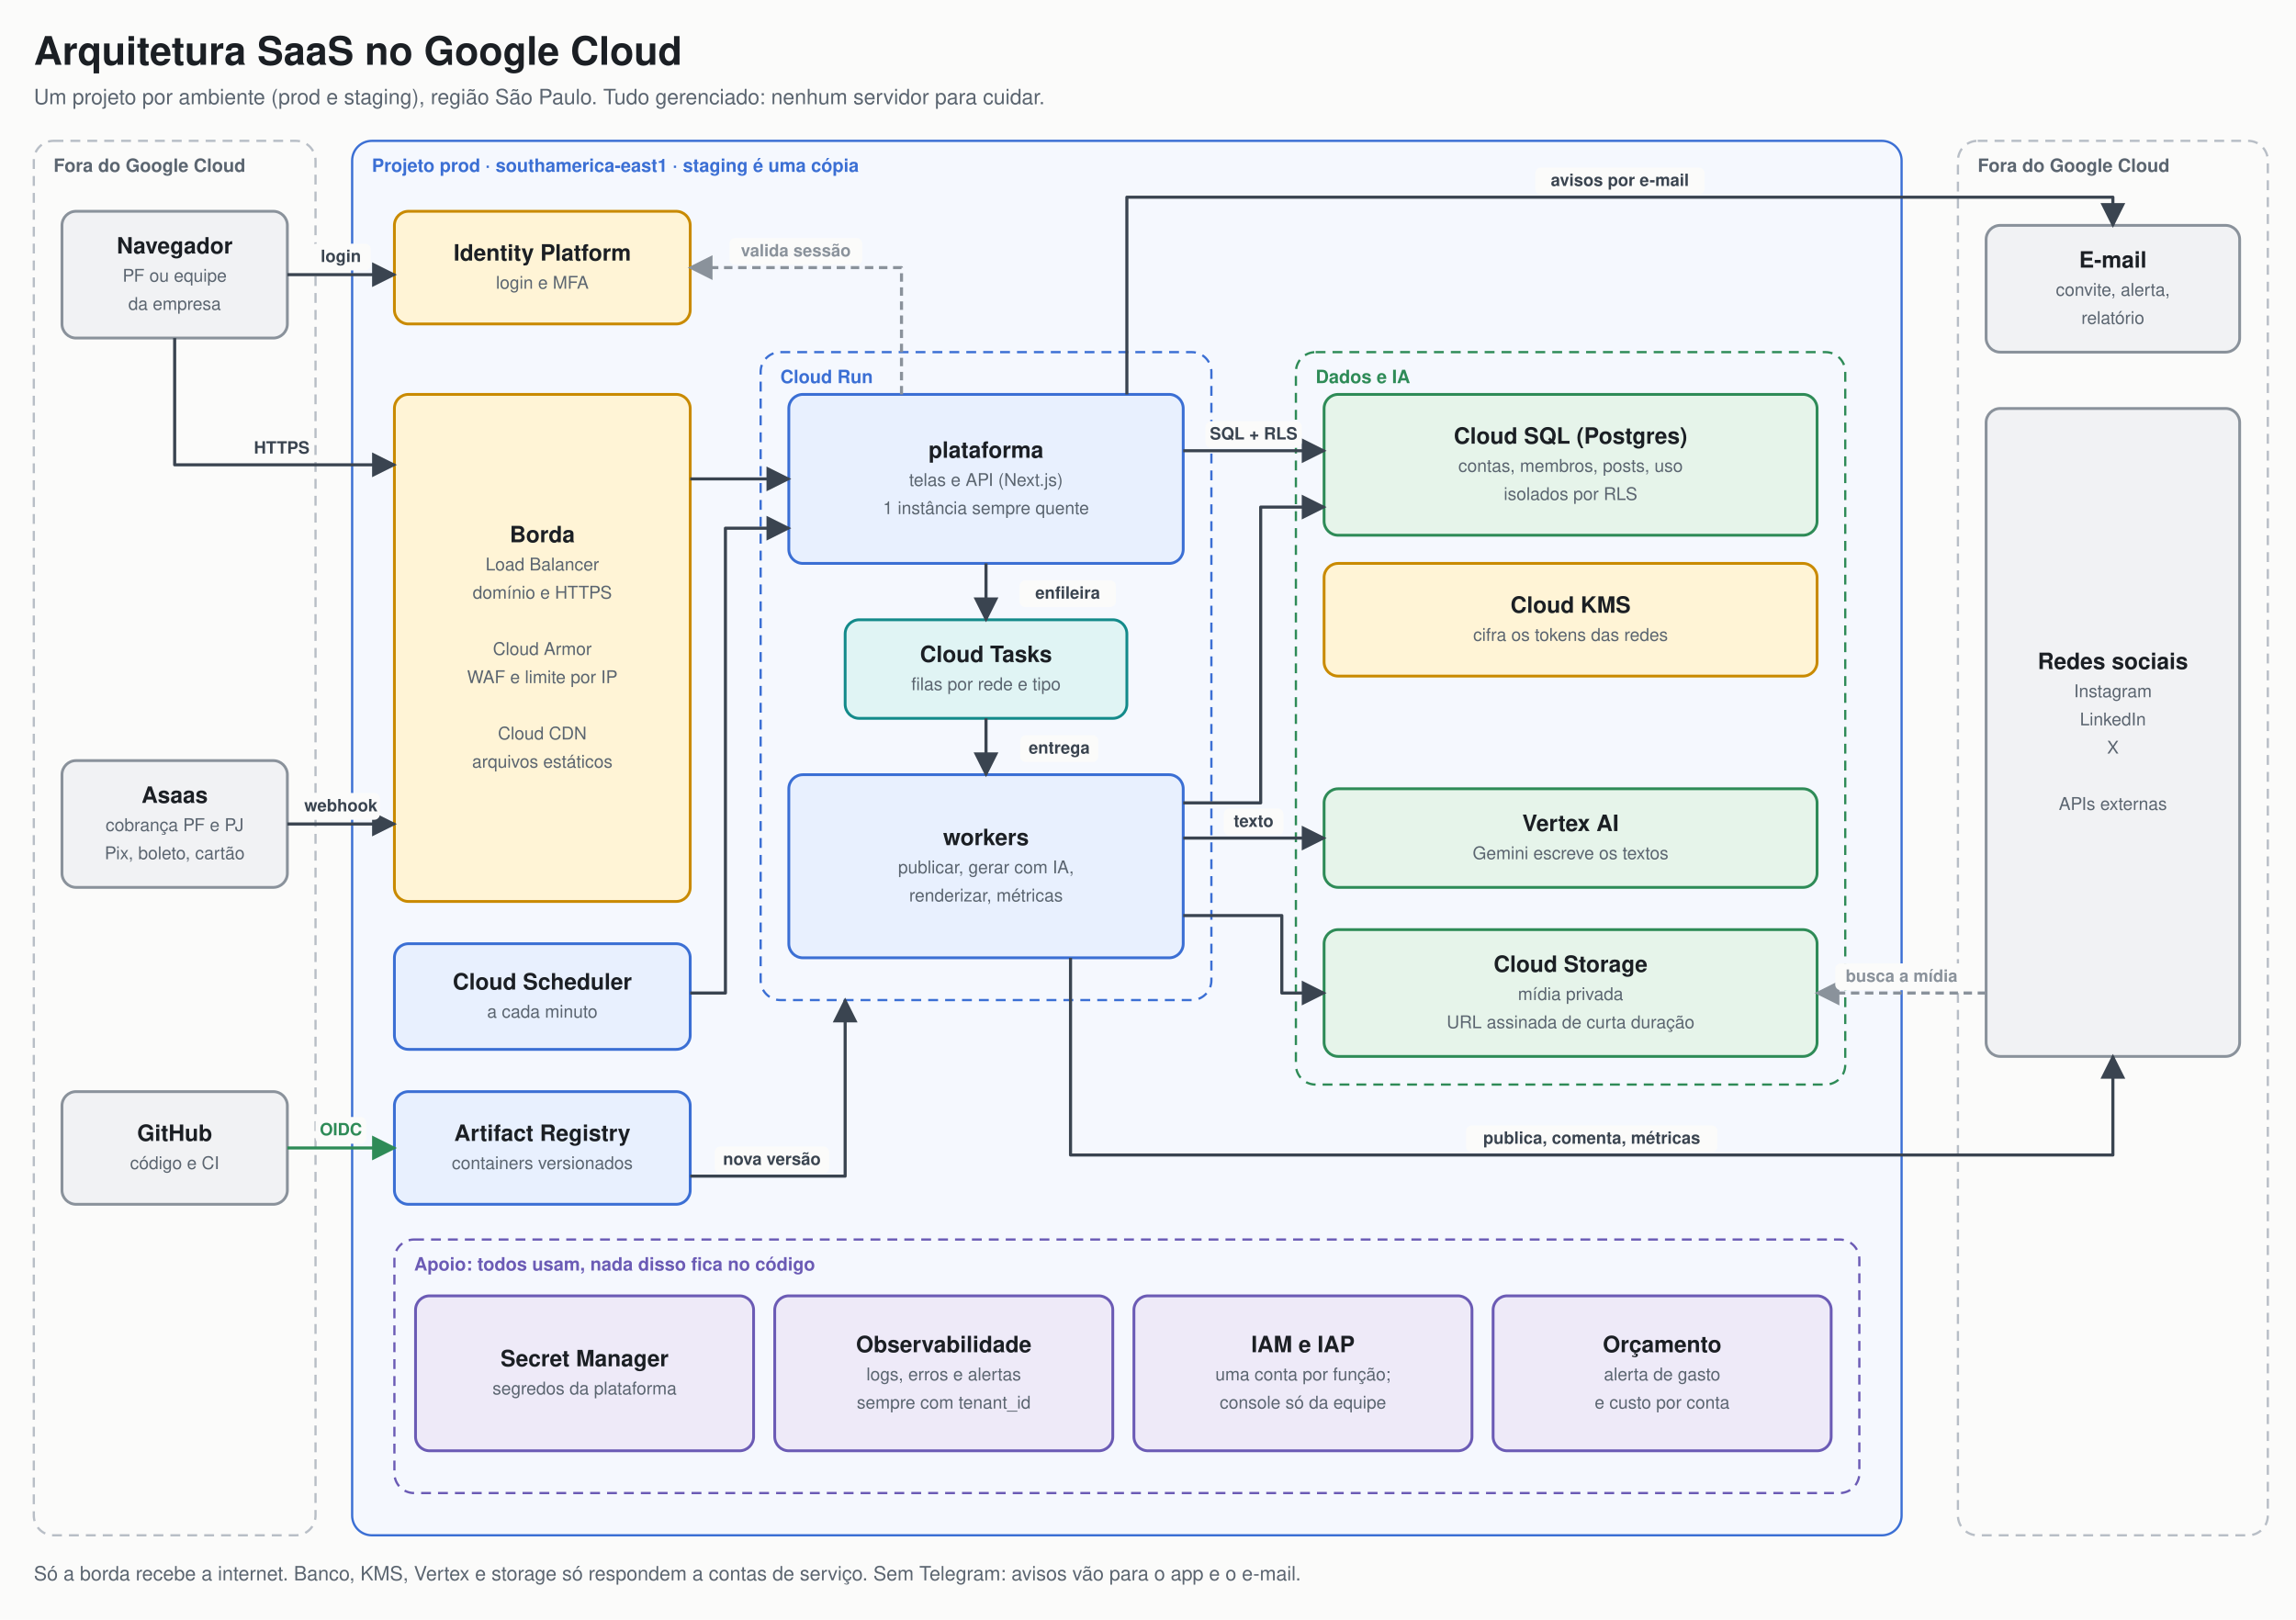
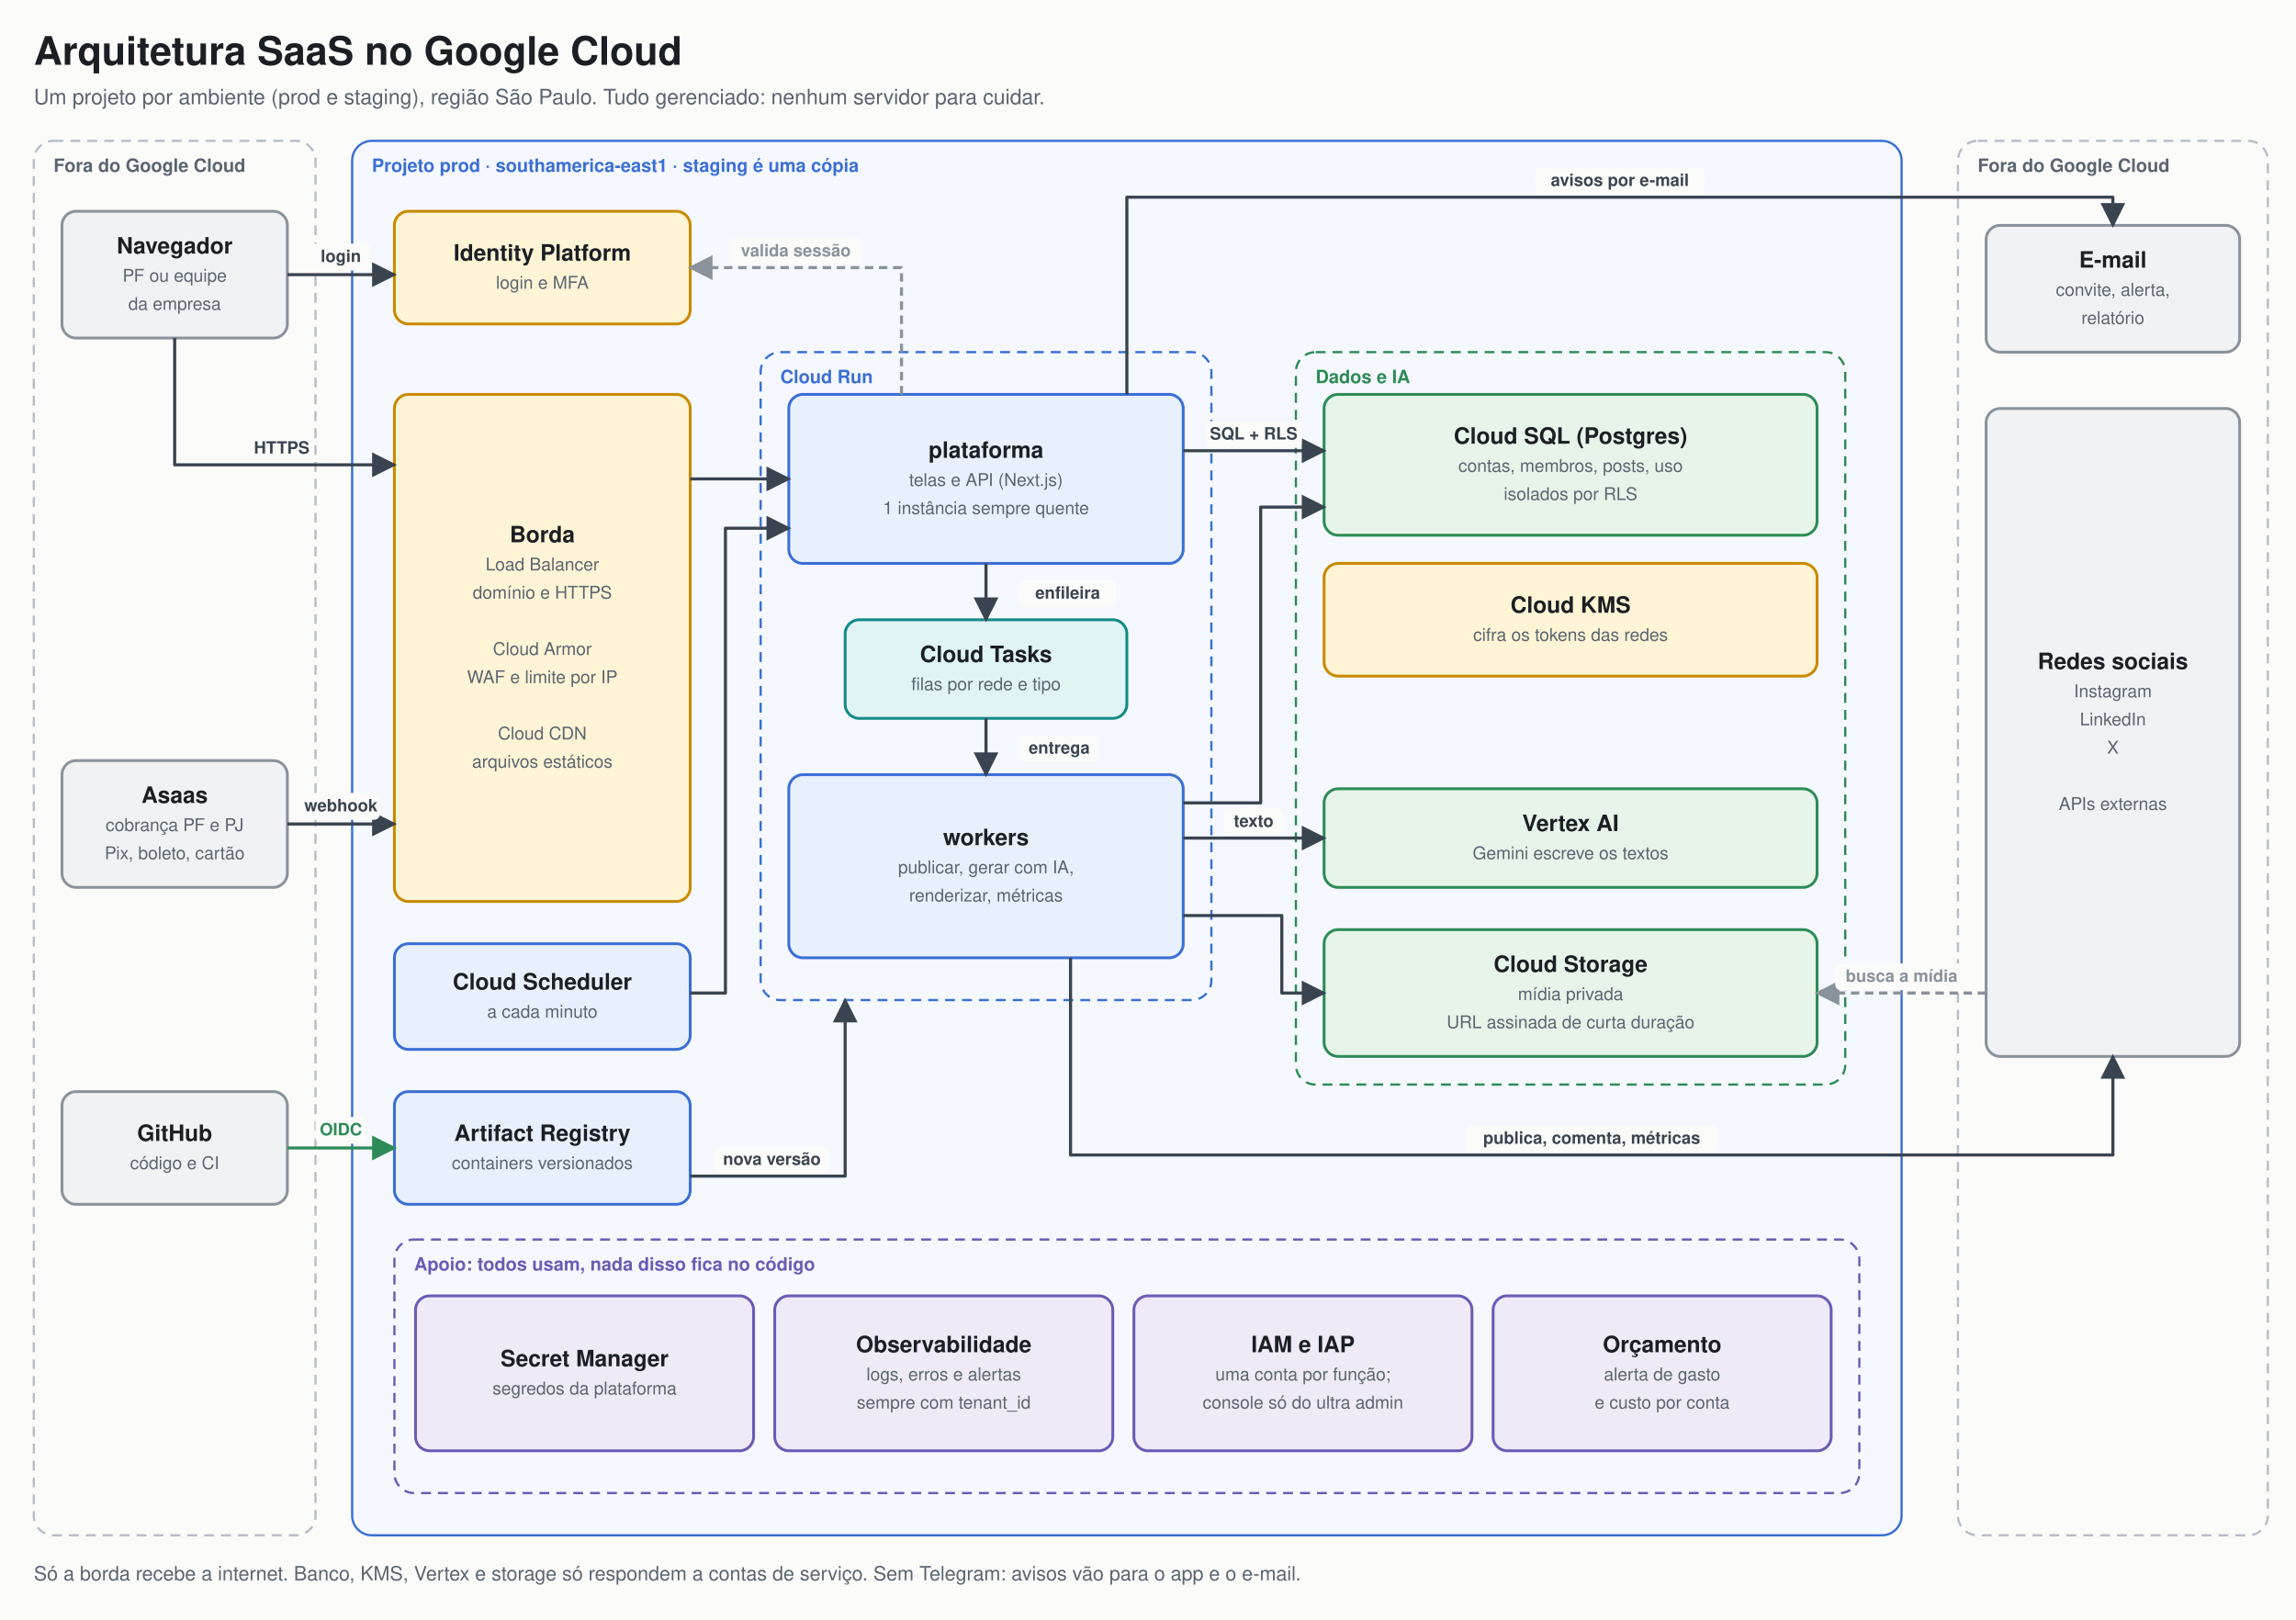
<svg xmlns="http://www.w3.org/2000/svg" width="1630" height="1150" viewBox="0 0 1630 1150">
  <rect width="100%" height="100%" fill="#FBFBFA" />
  <defs>
    <marker id="an" viewBox="0 0 10 10" refX="9" refY="5" markerWidth="8" markerHeight="8" orient="auto-start-reverse">
      <path d="M0,0 L10,5 L0,10 z" fill="#3A4450" />
    </marker>
  </defs>
  <defs>
    <marker id="aok" viewBox="0 0 10 10" refX="9" refY="5" markerWidth="8" markerHeight="8" orient="auto-start-reverse">
      <path d="M0,0 L10,5 L0,10 z" fill="#2E8B57" />
    </marker>
  </defs>
  <defs>
    <marker id="ano" viewBox="0 0 10 10" refX="9" refY="5" markerWidth="8" markerHeight="8" orient="auto-start-reverse">
      <path d="M0,0 L10,5 L0,10 z" fill="#C9372C" />
    </marker>
  </defs>
  <defs>
    <marker id="am" viewBox="0 0 10 10" refX="9" refY="5" markerWidth="8" markerHeight="8" orient="auto-start-reverse">
      <path d="M0,0 L10,5 L0,10 z" fill="#8A929B" />
    </marker>
  </defs>
  <text x="24" y="46" font-family="'Helvetica Neue', Helvetica, Arial, sans-serif" font-size="28" font-weight="700" fill="#1B1F24" text-anchor="start">Arquitetura SaaS no Google Cloud</text>
  <text x="24" y="74" font-family="'Helvetica Neue', Helvetica, Arial, sans-serif" font-size="15" font-weight="400" fill="#5B6570" text-anchor="start">Um projeto por ambiente (prod e staging), região São Paulo. Tudo gerenciado: nenhum servidor para cuidar.</text>
  <rect x="24" y="100" width="200" height="990" rx="14" fill="none" stroke="#B8BEC6" stroke-width="1.6" stroke-dasharray="7 5" />
  <text x="38" y="122" font-family="'Helvetica Neue', Helvetica, Arial, sans-serif" font-size="13" font-weight="700" fill="#5B6570" text-anchor="start">Fora do Google Cloud</text>
  <rect x="250" y="100" width="1100" height="990" rx="14" fill="#F5F8FE" stroke="#3B6FD4" stroke-width="1.6" />
  <text x="264" y="122" font-family="'Helvetica Neue', Helvetica, Arial, sans-serif" font-size="13" font-weight="700" fill="#3B6FD4" text-anchor="start">Projeto prod · southamerica-east1 · staging é uma cópia</text>
  <rect x="1390" y="100" width="220" height="990" rx="14" fill="none" stroke="#B8BEC6" stroke-width="1.6" stroke-dasharray="7 5" />
  <text x="1404" y="122" font-family="'Helvetica Neue', Helvetica, Arial, sans-serif" font-size="13" font-weight="700" fill="#5B6570" text-anchor="start">Fora do Google Cloud</text>
  <rect x="540" y="250" width="320" height="460" rx="14" fill="none" stroke="#3B6FD4" stroke-width="1.6" stroke-dasharray="7 5" />
  <text x="554" y="272" font-family="'Helvetica Neue', Helvetica, Arial, sans-serif" font-size="13" font-weight="700" fill="#3B6FD4" text-anchor="start">Cloud Run</text>
  <rect x="920" y="250" width="390" height="520" rx="14" fill="none" stroke="#2E8B57" stroke-width="1.6" stroke-dasharray="7 5" />
  <text x="934" y="272" font-family="'Helvetica Neue', Helvetica, Arial, sans-serif" font-size="13" font-weight="700" fill="#2E8B57" text-anchor="start">Dados e IA</text>
  <rect x="280" y="880" width="1040" height="180" rx="14" fill="none" stroke="#6B5BB5" stroke-width="1.6" stroke-dasharray="7 5" />
  <text x="294" y="902" font-family="'Helvetica Neue', Helvetica, Arial, sans-serif" font-size="13" font-weight="700" fill="#6B5BB5" text-anchor="start">Apoio: todos usam, nada disso fica no código</text>
  <rect x="44" y="150" width="160" height="90" rx="10" fill="#F1F2F4" stroke="#8A929B" stroke-width="2" />
  <text x="124.0" y="180.0" font-family="'Helvetica Neue', Helvetica, Arial, sans-serif" font-size="16" font-weight="700" fill="#1B1F24" text-anchor="middle">Navegador</text>
  <text x="124.0" y="200.0" font-family="'Helvetica Neue', Helvetica, Arial, sans-serif" font-size="12.5" font-weight="400" fill="#5B6570" text-anchor="middle">PF ou equipe</text>
  <text x="124.0" y="220.0" font-family="'Helvetica Neue', Helvetica, Arial, sans-serif" font-size="12.5" font-weight="400" fill="#5B6570" text-anchor="middle">da empresa</text>
  <rect x="44" y="540" width="160" height="90" rx="10" fill="#F1F2F4" stroke="#8A929B" stroke-width="2" />
  <text x="124.0" y="570.0" font-family="'Helvetica Neue', Helvetica, Arial, sans-serif" font-size="16" font-weight="700" fill="#1B1F24" text-anchor="middle">Asaas</text>
  <text x="124.0" y="590.0" font-family="'Helvetica Neue', Helvetica, Arial, sans-serif" font-size="12.5" font-weight="400" fill="#5B6570" text-anchor="middle">cobrança PF e PJ</text>
  <text x="124.0" y="610.0" font-family="'Helvetica Neue', Helvetica, Arial, sans-serif" font-size="12.5" font-weight="400" fill="#5B6570" text-anchor="middle">Pix, boleto, cartão</text>
  <rect x="44" y="775" width="160" height="80" rx="10" fill="#F1F2F4" stroke="#8A929B" stroke-width="2" />
  <text x="124.0" y="810.0" font-family="'Helvetica Neue', Helvetica, Arial, sans-serif" font-size="16" font-weight="700" fill="#1B1F24" text-anchor="middle">GitHub</text>
  <text x="124.0" y="830.0" font-family="'Helvetica Neue', Helvetica, Arial, sans-serif" font-size="12.5" font-weight="400" fill="#5B6570" text-anchor="middle">código e CI</text>
  <rect x="280" y="150" width="210" height="80" rx="10" fill="#FFF4D6" stroke="#C98A00" stroke-width="2" />
  <text x="385.0" y="185.0" font-family="'Helvetica Neue', Helvetica, Arial, sans-serif" font-size="16" font-weight="700" fill="#1B1F24" text-anchor="middle">Identity Platform</text>
  <text x="385.0" y="205.0" font-family="'Helvetica Neue', Helvetica, Arial, sans-serif" font-size="12.5" font-weight="400" fill="#5B6570" text-anchor="middle">login e MFA</text>
  <rect x="280" y="280" width="210" height="360" rx="10" fill="#FFF4D6" stroke="#C98A00" stroke-width="2" />
  <text x="385.0" y="385.0" font-family="'Helvetica Neue', Helvetica, Arial, sans-serif" font-size="16" font-weight="700" fill="#1B1F24" text-anchor="middle">Borda</text>
  <text x="385.0" y="405.0" font-family="'Helvetica Neue', Helvetica, Arial, sans-serif" font-size="12.5" font-weight="400" fill="#5B6570" text-anchor="middle">Load Balancer</text>
  <text x="385.0" y="425.0" font-family="'Helvetica Neue', Helvetica, Arial, sans-serif" font-size="12.5" font-weight="400" fill="#5B6570" text-anchor="middle">domínio e HTTPS</text>
  <text x="385.0" y="445.0" font-family="'Helvetica Neue', Helvetica, Arial, sans-serif" font-size="12.5" font-weight="400" fill="#5B6570" text-anchor="middle" />
  <text x="385.0" y="465.0" font-family="'Helvetica Neue', Helvetica, Arial, sans-serif" font-size="12.5" font-weight="400" fill="#5B6570" text-anchor="middle">Cloud Armor</text>
  <text x="385.0" y="485.0" font-family="'Helvetica Neue', Helvetica, Arial, sans-serif" font-size="12.5" font-weight="400" fill="#5B6570" text-anchor="middle">WAF e limite por IP</text>
  <text x="385.0" y="505.0" font-family="'Helvetica Neue', Helvetica, Arial, sans-serif" font-size="12.5" font-weight="400" fill="#5B6570" text-anchor="middle" />
  <text x="385.0" y="525.0" font-family="'Helvetica Neue', Helvetica, Arial, sans-serif" font-size="12.5" font-weight="400" fill="#5B6570" text-anchor="middle">Cloud CDN</text>
  <text x="385.0" y="545.0" font-family="'Helvetica Neue', Helvetica, Arial, sans-serif" font-size="12.5" font-weight="400" fill="#5B6570" text-anchor="middle">arquivos estáticos</text>
  <rect x="280" y="670" width="210" height="75" rx="10" fill="#E8F0FE" stroke="#3B6FD4" stroke-width="2" />
  <text x="385.0" y="702.5" font-family="'Helvetica Neue', Helvetica, Arial, sans-serif" font-size="16" font-weight="700" fill="#1B1F24" text-anchor="middle">Cloud Scheduler</text>
  <text x="385.0" y="722.5" font-family="'Helvetica Neue', Helvetica, Arial, sans-serif" font-size="12.5" font-weight="400" fill="#5B6570" text-anchor="middle">a cada minuto</text>
  <rect x="280" y="775" width="210" height="80" rx="10" fill="#E8F0FE" stroke="#3B6FD4" stroke-width="2" />
  <text x="385.0" y="810.0" font-family="'Helvetica Neue', Helvetica, Arial, sans-serif" font-size="16" font-weight="700" fill="#1B1F24" text-anchor="middle">Artifact Registry</text>
  <text x="385.0" y="830.0" font-family="'Helvetica Neue', Helvetica, Arial, sans-serif" font-size="12.5" font-weight="400" fill="#5B6570" text-anchor="middle">containers versionados</text>
  <rect x="560" y="280" width="280" height="120" rx="10" fill="#E8F0FE" stroke="#3B6FD4" stroke-width="2" />
  <text x="700.0" y="325.0" font-family="'Helvetica Neue', Helvetica, Arial, sans-serif" font-size="16" font-weight="700" fill="#1B1F24" text-anchor="middle">plataforma</text>
  <text x="700.0" y="345.0" font-family="'Helvetica Neue', Helvetica, Arial, sans-serif" font-size="12.5" font-weight="400" fill="#5B6570" text-anchor="middle">telas e API (Next.js)</text>
  <text x="700.0" y="365.0" font-family="'Helvetica Neue', Helvetica, Arial, sans-serif" font-size="12.5" font-weight="400" fill="#5B6570" text-anchor="middle">1 instância sempre quente</text>
  <rect x="600" y="440" width="200" height="70" rx="10" fill="#E0F4F4" stroke="#138A8A" stroke-width="2" />
  <text x="700.0" y="470.0" font-family="'Helvetica Neue', Helvetica, Arial, sans-serif" font-size="16" font-weight="700" fill="#1B1F24" text-anchor="middle">Cloud Tasks</text>
  <text x="700.0" y="490.0" font-family="'Helvetica Neue', Helvetica, Arial, sans-serif" font-size="12.5" font-weight="400" fill="#5B6570" text-anchor="middle">filas por rede e tipo</text>
  <rect x="560" y="550" width="280" height="130" rx="10" fill="#E8F0FE" stroke="#3B6FD4" stroke-width="2" />
  <text x="700.0" y="600.0" font-family="'Helvetica Neue', Helvetica, Arial, sans-serif" font-size="16" font-weight="700" fill="#1B1F24" text-anchor="middle">workers</text>
  <text x="700.0" y="620.0" font-family="'Helvetica Neue', Helvetica, Arial, sans-serif" font-size="12.5" font-weight="400" fill="#5B6570" text-anchor="middle">publicar, gerar com IA,</text>
  <text x="700.0" y="640.0" font-family="'Helvetica Neue', Helvetica, Arial, sans-serif" font-size="12.5" font-weight="400" fill="#5B6570" text-anchor="middle">renderizar, métricas</text>
  <rect x="940" y="280" width="350" height="100" rx="10" fill="#E6F4EA" stroke="#2E8B57" stroke-width="2" />
  <text x="1115.0" y="315.0" font-family="'Helvetica Neue', Helvetica, Arial, sans-serif" font-size="16" font-weight="700" fill="#1B1F24" text-anchor="middle">Cloud SQL (Postgres)</text>
  <text x="1115.0" y="335.0" font-family="'Helvetica Neue', Helvetica, Arial, sans-serif" font-size="12.5" font-weight="400" fill="#5B6570" text-anchor="middle">contas, membros, posts, uso</text>
  <text x="1115.0" y="355.0" font-family="'Helvetica Neue', Helvetica, Arial, sans-serif" font-size="12.5" font-weight="400" fill="#5B6570" text-anchor="middle">isolados por RLS</text>
  <rect x="940" y="400" width="350" height="80" rx="10" fill="#FFF4D6" stroke="#C98A00" stroke-width="2" />
  <text x="1115.0" y="435.0" font-family="'Helvetica Neue', Helvetica, Arial, sans-serif" font-size="16" font-weight="700" fill="#1B1F24" text-anchor="middle">Cloud KMS</text>
  <text x="1115.0" y="455.0" font-family="'Helvetica Neue', Helvetica, Arial, sans-serif" font-size="12.5" font-weight="400" fill="#5B6570" text-anchor="middle">cifra os tokens das redes</text>
  <rect x="940" y="560" width="350" height="70" rx="10" fill="#E6F4EA" stroke="#2E8B57" stroke-width="2" />
  <text x="1115.0" y="590.0" font-family="'Helvetica Neue', Helvetica, Arial, sans-serif" font-size="16" font-weight="700" fill="#1B1F24" text-anchor="middle">Vertex AI</text>
  <text x="1115.0" y="610.0" font-family="'Helvetica Neue', Helvetica, Arial, sans-serif" font-size="12.5" font-weight="400" fill="#5B6570" text-anchor="middle">Gemini escreve os textos</text>
  <rect x="940" y="660" width="350" height="90" rx="10" fill="#E6F4EA" stroke="#2E8B57" stroke-width="2" />
  <text x="1115.0" y="690.0" font-family="'Helvetica Neue', Helvetica, Arial, sans-serif" font-size="16" font-weight="700" fill="#1B1F24" text-anchor="middle">Cloud Storage</text>
  <text x="1115.0" y="710.0" font-family="'Helvetica Neue', Helvetica, Arial, sans-serif" font-size="12.5" font-weight="400" fill="#5B6570" text-anchor="middle">mídia privada</text>
  <text x="1115.0" y="730.0" font-family="'Helvetica Neue', Helvetica, Arial, sans-serif" font-size="12.5" font-weight="400" fill="#5B6570" text-anchor="middle">URL assinada de curta duração</text>
  <rect x="1410" y="160" width="180" height="90" rx="10" fill="#F1F2F4" stroke="#8A929B" stroke-width="2" />
  <text x="1500.0" y="190.0" font-family="'Helvetica Neue', Helvetica, Arial, sans-serif" font-size="16" font-weight="700" fill="#1B1F24" text-anchor="middle">E-mail</text>
  <text x="1500.0" y="210.0" font-family="'Helvetica Neue', Helvetica, Arial, sans-serif" font-size="12.5" font-weight="400" fill="#5B6570" text-anchor="middle">convite, alerta,</text>
  <text x="1500.0" y="230.0" font-family="'Helvetica Neue', Helvetica, Arial, sans-serif" font-size="12.5" font-weight="400" fill="#5B6570" text-anchor="middle">relatório</text>
  <rect x="1410" y="290" width="180" height="460" rx="10" fill="#F1F2F4" stroke="#8A929B" stroke-width="2" />
  <text x="1500.0" y="475.0" font-family="'Helvetica Neue', Helvetica, Arial, sans-serif" font-size="16" font-weight="700" fill="#1B1F24" text-anchor="middle">Redes sociais</text>
  <text x="1500.0" y="495.0" font-family="'Helvetica Neue', Helvetica, Arial, sans-serif" font-size="12.5" font-weight="400" fill="#5B6570" text-anchor="middle">Instagram</text>
  <text x="1500.0" y="515.0" font-family="'Helvetica Neue', Helvetica, Arial, sans-serif" font-size="12.5" font-weight="400" fill="#5B6570" text-anchor="middle">LinkedIn</text>
  <text x="1500.0" y="535.0" font-family="'Helvetica Neue', Helvetica, Arial, sans-serif" font-size="12.5" font-weight="400" fill="#5B6570" text-anchor="middle">X</text>
  <text x="1500.0" y="555.0" font-family="'Helvetica Neue', Helvetica, Arial, sans-serif" font-size="12.5" font-weight="400" fill="#5B6570" text-anchor="middle" />
  <text x="1500.0" y="575.0" font-family="'Helvetica Neue', Helvetica, Arial, sans-serif" font-size="12.5" font-weight="400" fill="#5B6570" text-anchor="middle">APIs externas</text>
  <rect x="295" y="920" width="240" height="110" rx="10" fill="#EEEAF8" stroke="#6B5BB5" stroke-width="2" />
  <text x="415.0" y="970.0" font-family="'Helvetica Neue', Helvetica, Arial, sans-serif" font-size="16" font-weight="700" fill="#1B1F24" text-anchor="middle">Secret Manager</text>
  <text x="415.0" y="990.0" font-family="'Helvetica Neue', Helvetica, Arial, sans-serif" font-size="12.5" font-weight="400" fill="#5B6570" text-anchor="middle">segredos da plataforma</text>
  <rect x="550" y="920" width="240" height="110" rx="10" fill="#EEEAF8" stroke="#6B5BB5" stroke-width="2" />
  <text x="670.0" y="960.0" font-family="'Helvetica Neue', Helvetica, Arial, sans-serif" font-size="16" font-weight="700" fill="#1B1F24" text-anchor="middle">Observabilidade</text>
  <text x="670.0" y="980.0" font-family="'Helvetica Neue', Helvetica, Arial, sans-serif" font-size="12.5" font-weight="400" fill="#5B6570" text-anchor="middle">logs, erros e alertas</text>
  <text x="670.0" y="1000.0" font-family="'Helvetica Neue', Helvetica, Arial, sans-serif" font-size="12.5" font-weight="400" fill="#5B6570" text-anchor="middle">sempre com tenant_id</text>
  <rect x="805" y="920" width="240" height="110" rx="10" fill="#EEEAF8" stroke="#6B5BB5" stroke-width="2" />
  <text x="925.0" y="960.0" font-family="'Helvetica Neue', Helvetica, Arial, sans-serif" font-size="16" font-weight="700" fill="#1B1F24" text-anchor="middle">IAM e IAP</text>
  <text x="925.0" y="980.0" font-family="'Helvetica Neue', Helvetica, Arial, sans-serif" font-size="12.5" font-weight="400" fill="#5B6570" text-anchor="middle">uma conta por função;</text>
-   <text x="925.0" y="1000.0" font-family="'Helvetica Neue', Helvetica, Arial, sans-serif" font-size="12.5" font-weight="400" fill="#5B6570" text-anchor="middle">console só da equipe</text>
+   <text x="925.0" y="1000.0" font-family="'Helvetica Neue', Helvetica, Arial, sans-serif" font-size="12.5" font-weight="400" fill="#5B6570" text-anchor="middle">console só do ultra admin</text>
  <rect x="1060" y="920" width="240" height="110" rx="10" fill="#EEEAF8" stroke="#6B5BB5" stroke-width="2" />
  <text x="1180.0" y="960.0" font-family="'Helvetica Neue', Helvetica, Arial, sans-serif" font-size="16" font-weight="700" fill="#1B1F24" text-anchor="middle">Orçamento</text>
  <text x="1180.0" y="980.0" font-family="'Helvetica Neue', Helvetica, Arial, sans-serif" font-size="12.5" font-weight="400" fill="#5B6570" text-anchor="middle">alerta de gasto</text>
  <text x="1180.0" y="1000.0" font-family="'Helvetica Neue', Helvetica, Arial, sans-serif" font-size="12.5" font-weight="400" fill="#5B6570" text-anchor="middle">e custo por conta</text>
  <polyline points="204,195 280,195" fill="none" stroke="#3A4450" stroke-width="2.2" stroke-linejoin="round" marker-end="url(#an)" />
  <rect x="220.8" y="173" width="42.4" height="19" rx="4" fill="#FBFBFA" stroke="none" />
  <text x="242" y="186" font-family="'Helvetica Neue', Helvetica, Arial, sans-serif" font-size="12" font-weight="600" fill="#3A4450" text-anchor="middle">login</text>
  <polyline points="124,240 124,330 280,330" fill="none" stroke="#3A4450" stroke-width="2.2" stroke-linejoin="round" marker-end="url(#an)" />
  <rect x="178.8" y="309" width="42.4" height="19" rx="4" fill="#FBFBFA" stroke="none" />
  <text x="200" y="322" font-family="'Helvetica Neue', Helvetica, Arial, sans-serif" font-size="12" font-weight="600" fill="#3A4450" text-anchor="middle">HTTPS</text>
  <polyline points="204,585 280,585" fill="none" stroke="#3A4450" stroke-width="2.2" stroke-linejoin="round" marker-end="url(#an)" />
  <rect x="214.32" y="563" width="55.36" height="19" rx="4" fill="#FBFBFA" stroke="none" />
  <text x="242" y="576" font-family="'Helvetica Neue', Helvetica, Arial, sans-serif" font-size="12" font-weight="600" fill="#3A4450" text-anchor="middle">webhook</text>
  <polyline points="490,340 560,340" fill="none" stroke="#3A4450" stroke-width="2.2" stroke-linejoin="round" marker-end="url(#an)" />
  <polyline points="640,280 640,190 490,190" fill="none" stroke="#8A929B" stroke-width="2.2" stroke-linejoin="round" stroke-dasharray="6 4" marker-end="url(#am)" />
  <rect x="517.88" y="169" width="94.24" height="19" rx="4" fill="#FBFBFA" stroke="none" />
  <text x="565" y="182" font-family="'Helvetica Neue', Helvetica, Arial, sans-serif" font-size="12" font-weight="600" fill="#8A929B" text-anchor="middle">valida sessão</text>
  <polyline points="490,705 515,705 515,375 560,375" fill="none" stroke="#3A4450" stroke-width="2.2" stroke-linejoin="round" marker-end="url(#an)" />
  <polyline points="700,400 700,440" fill="none" stroke="#3A4450" stroke-width="2.2" stroke-linejoin="round" marker-end="url(#an)" />
  <rect x="723.84" y="412" width="68.32" height="19" rx="4" fill="#FBFBFA" stroke="none" />
  <text x="758" y="425" font-family="'Helvetica Neue', Helvetica, Arial, sans-serif" font-size="12" font-weight="600" fill="#3A4450" text-anchor="middle">enfileira</text>
  <polyline points="700,510 700,550" fill="none" stroke="#3A4450" stroke-width="2.2" stroke-linejoin="round" marker-end="url(#an)" />
  <rect x="724.32" y="522" width="55.36" height="19" rx="4" fill="#FBFBFA" stroke="none" />
  <text x="752" y="535" font-family="'Helvetica Neue', Helvetica, Arial, sans-serif" font-size="12" font-weight="600" fill="#3A4450" text-anchor="middle">entrega</text>
  <polyline points="840,320 940,320" fill="none" stroke="#3A4450" stroke-width="2.2" stroke-linejoin="round" marker-end="url(#an)" />
  <rect x="855.84" y="299" width="68.32" height="19" rx="4" fill="#FBFBFA" stroke="none" />
  <text x="890" y="312" font-family="'Helvetica Neue', Helvetica, Arial, sans-serif" font-size="12" font-weight="600" fill="#3A4450" text-anchor="middle">SQL + RLS</text>
  <polyline points="840,570 895,570 895,360 940,360" fill="none" stroke="#3A4450" stroke-width="2.2" stroke-linejoin="round" marker-end="url(#an)" />
  <polyline points="840,595 940,595" fill="none" stroke="#3A4450" stroke-width="2.2" stroke-linejoin="round" marker-end="url(#an)" />
  <rect x="868.8" y="574" width="42.4" height="19" rx="4" fill="#FBFBFA" stroke="none" />
  <text x="890" y="587" font-family="'Helvetica Neue', Helvetica, Arial, sans-serif" font-size="12" font-weight="600" fill="#3A4450" text-anchor="middle">texto</text>
  <polyline points="840,650 910,650 910,705 940,705" fill="none" stroke="#3A4450" stroke-width="2.2" stroke-linejoin="round" marker-end="url(#an)" />
  <polyline points="760,680 760,820 1500,820 1500,750" fill="none" stroke="#3A4450" stroke-width="2.2" stroke-linejoin="round" marker-end="url(#an)" />
  <rect x="1040.76" y="799" width="178.48" height="19" rx="4" fill="#FBFBFA" stroke="none" />
  <text x="1130" y="812" font-family="'Helvetica Neue', Helvetica, Arial, sans-serif" font-size="12" font-weight="600" fill="#3A4450" text-anchor="middle">publica, comenta, métricas</text>
  <polyline points="1410,705 1290,705" fill="none" stroke="#8A929B" stroke-width="2.2" stroke-linejoin="round" stroke-dasharray="6 4" marker-end="url(#am)" />
  <rect x="1302.88" y="684" width="94.24" height="19" rx="4" fill="#FBFBFA" stroke="none" />
  <text x="1350" y="697" font-family="'Helvetica Neue', Helvetica, Arial, sans-serif" font-size="12" font-weight="600" fill="#8A929B" text-anchor="middle">busca a mídia</text>
  <polyline points="800,280 800,140 1500,140 1500,160" fill="none" stroke="#3A4450" stroke-width="2.2" stroke-linejoin="round" marker-end="url(#an)" />
  <rect x="1089.92" y="119" width="120.16" height="19" rx="4" fill="#FBFBFA" stroke="none" />
  <text x="1150" y="132" font-family="'Helvetica Neue', Helvetica, Arial, sans-serif" font-size="12" font-weight="600" fill="#3A4450" text-anchor="middle">avisos por e-mail</text>
  <polyline points="204,815 280,815" fill="none" stroke="#2E8B57" stroke-width="2.2" stroke-linejoin="round" marker-end="url(#aok)" />
  <rect x="224.04" y="793" width="35.92" height="19" rx="4" fill="#FBFBFA" stroke="none" />
  <text x="242" y="806" font-family="'Helvetica Neue', Helvetica, Arial, sans-serif" font-size="12" font-weight="600" fill="#2E8B57" text-anchor="middle">OIDC</text>
  <polyline points="490,835 600,835 600,710" fill="none" stroke="#3A4450" stroke-width="2.2" stroke-linejoin="round" marker-end="url(#an)" />
  <rect x="507.36" y="814" width="81.28" height="19" rx="4" fill="#FBFBFA" stroke="none" />
  <text x="548" y="827" font-family="'Helvetica Neue', Helvetica, Arial, sans-serif" font-size="12" font-weight="600" fill="#3A4450" text-anchor="middle">nova versão</text>
  <text x="24" y="1122" font-family="'Helvetica Neue', Helvetica, Arial, sans-serif" font-size="14" font-weight="400" fill="#5B6570" text-anchor="start">Só a borda recebe a internet. Banco, KMS, Vertex e storage só respondem a contas de serviço. Sem Telegram: avisos vão para o app e o e-mail.</text>
</svg>
